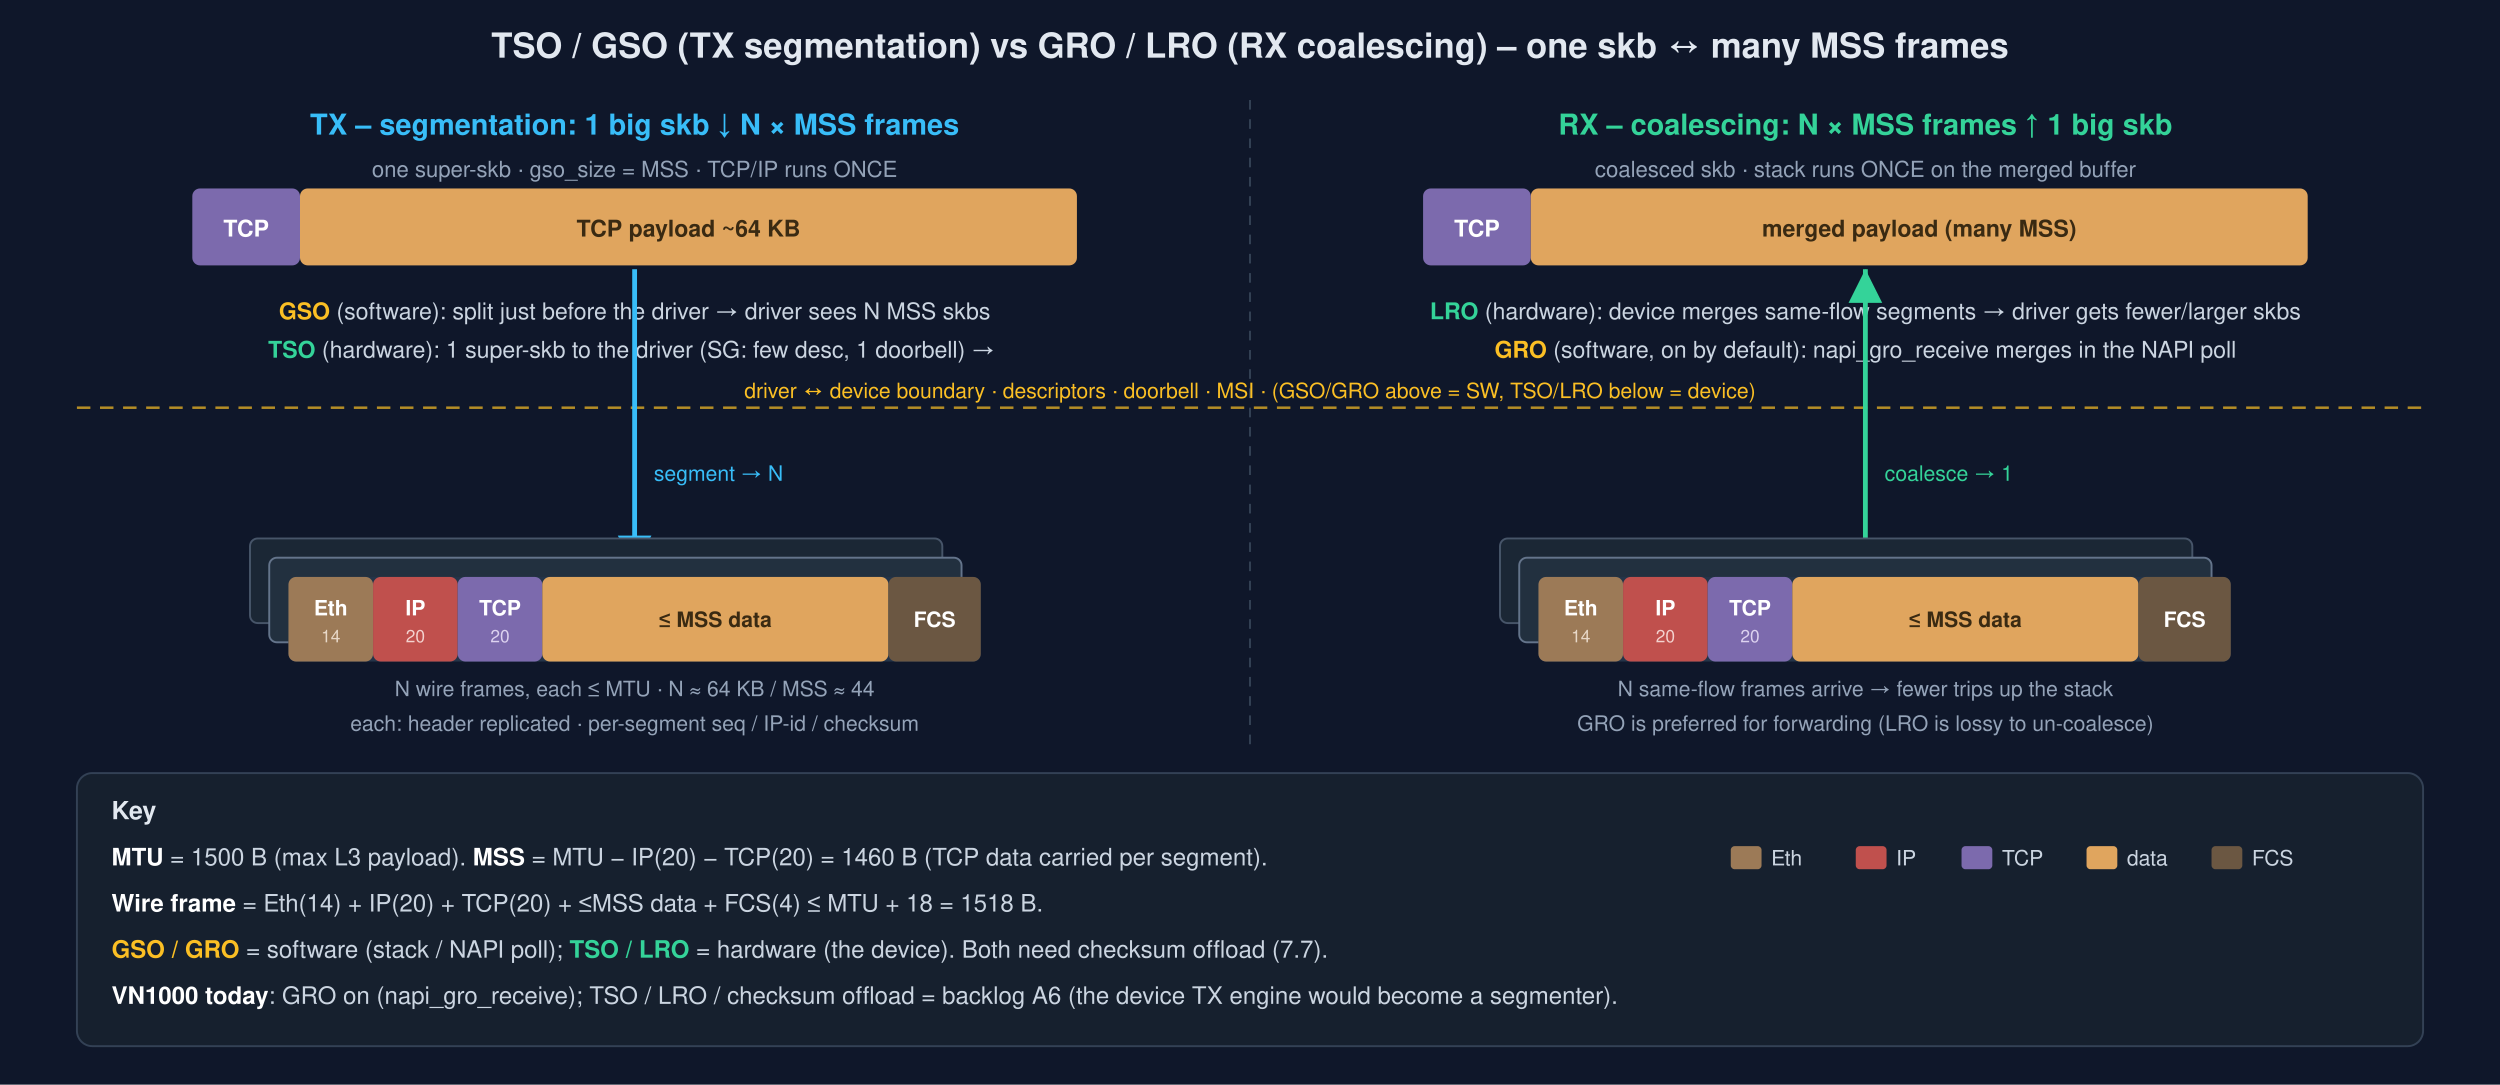
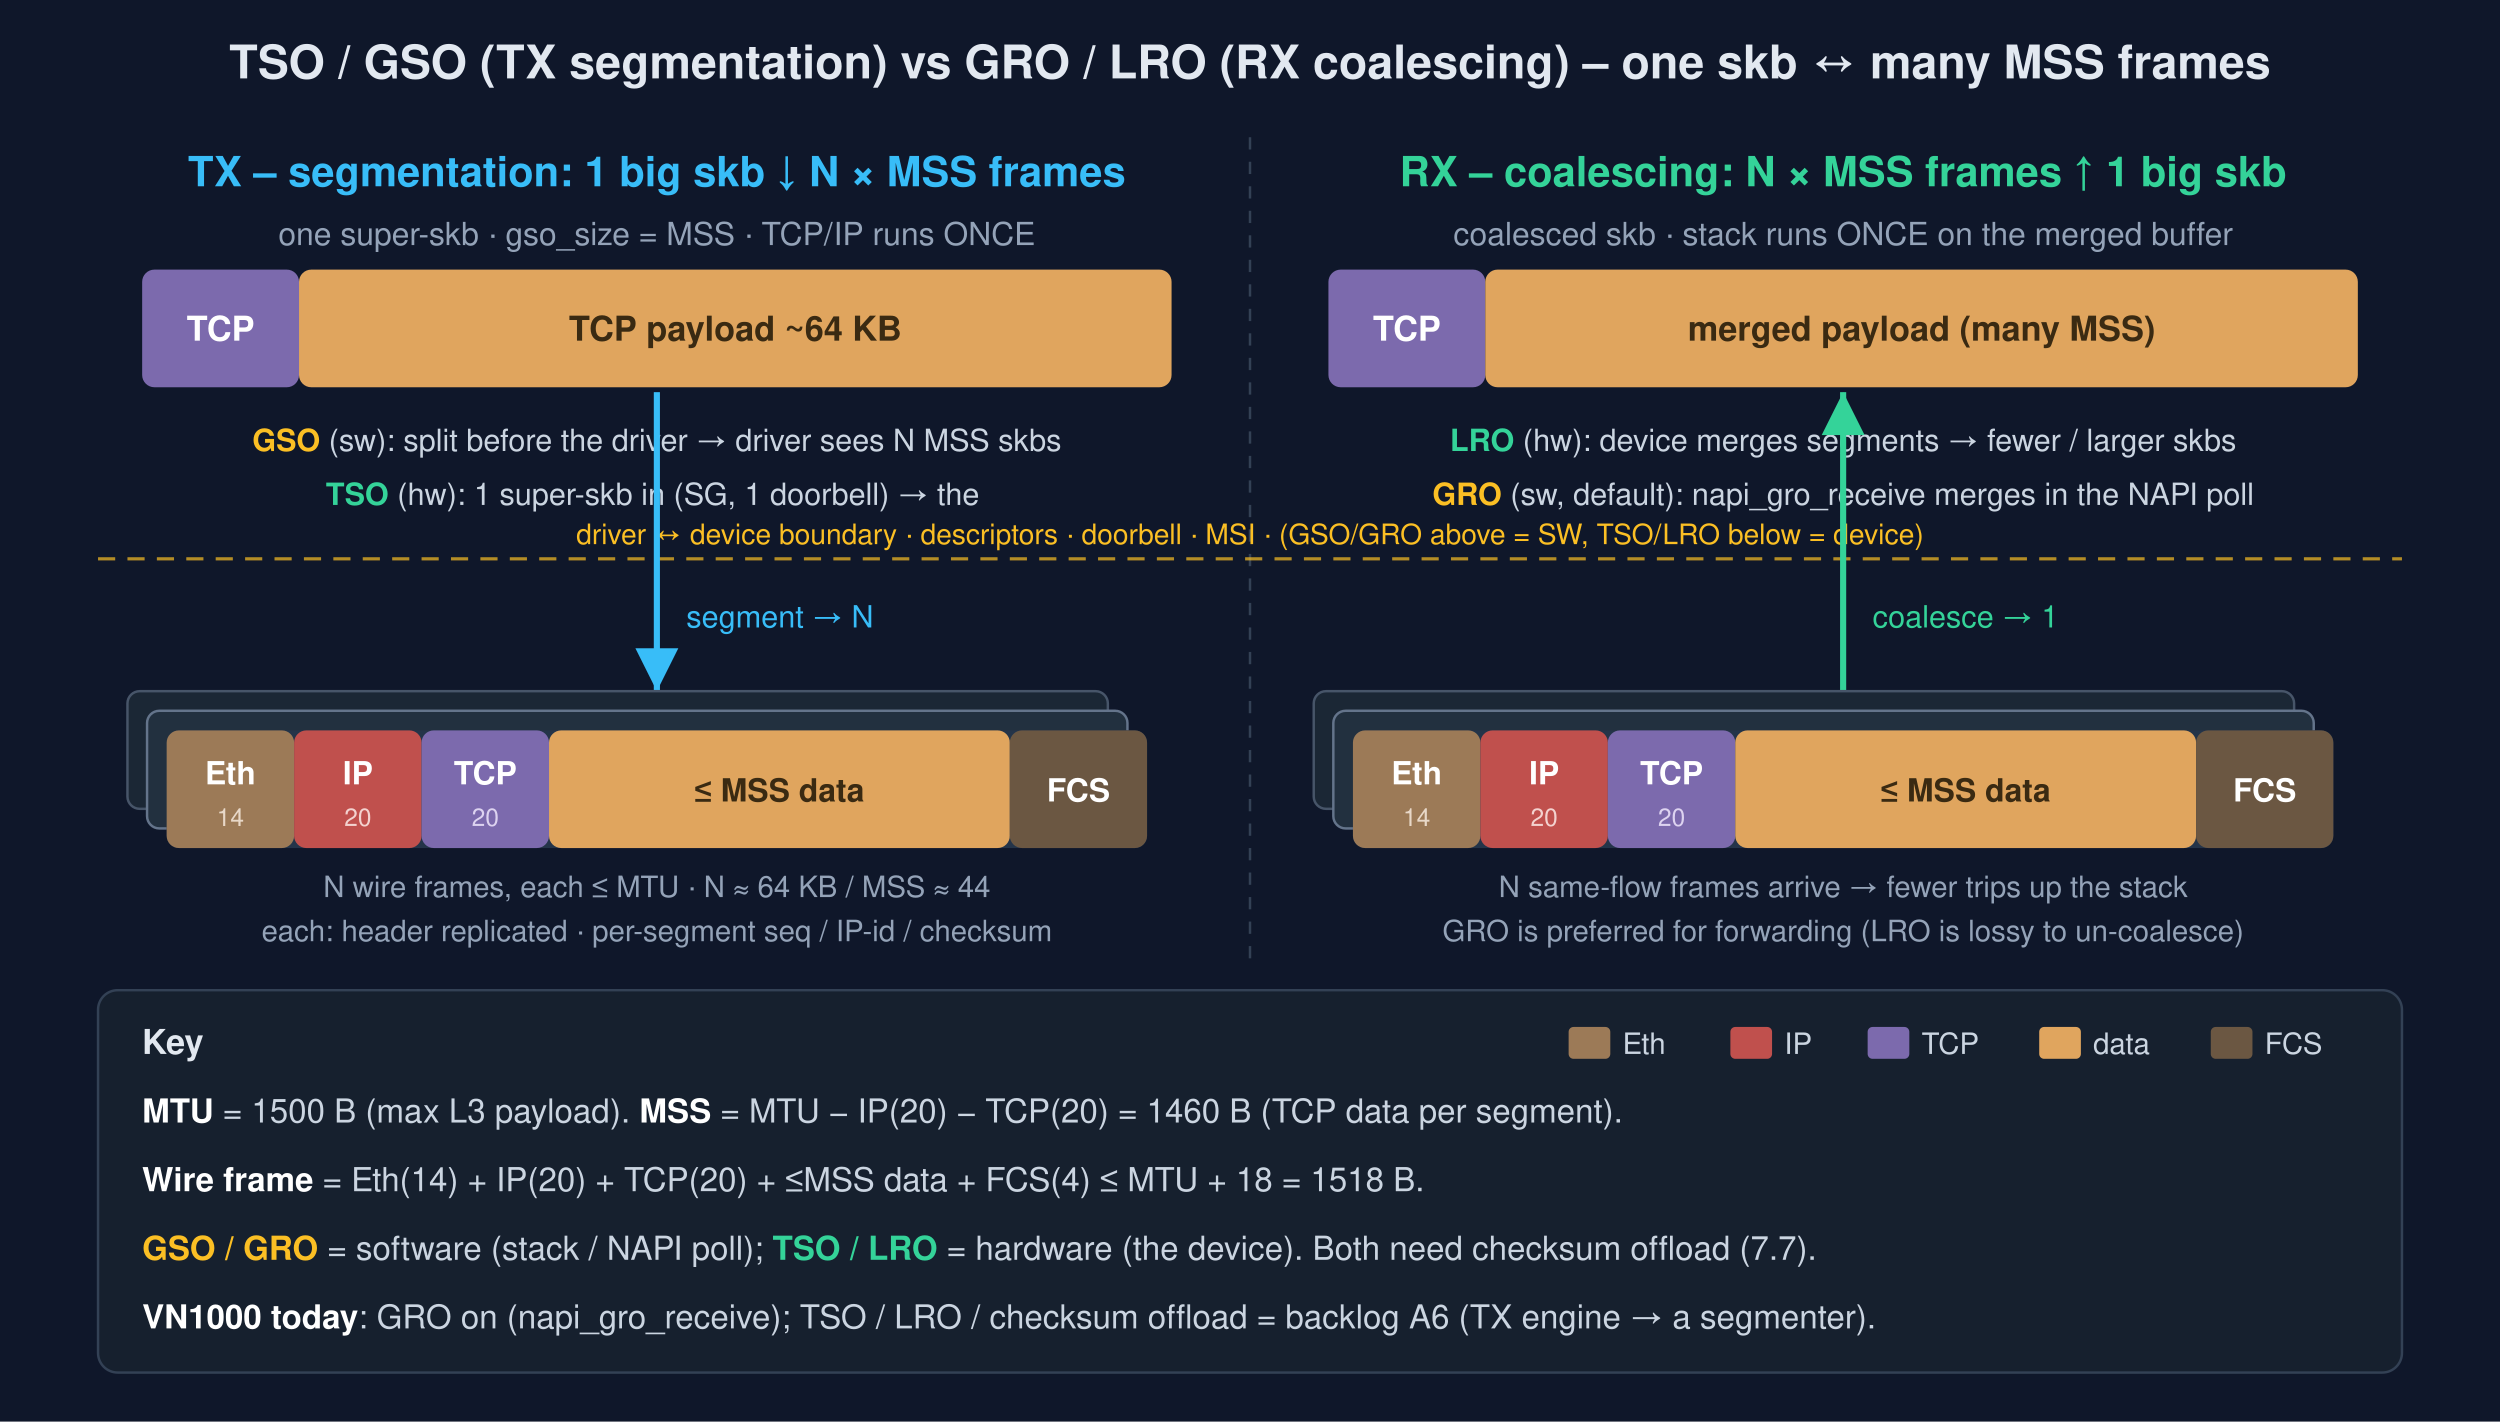
- <svg xmlns="http://www.w3.org/2000/svg" viewBox="0 0 1300 564" width="1300" height="564" font-family="Segoe UI, Helvetica, Arial, sans-serif" role="img" aria-label="On TX one large TCP super-skb is segmented into many MSS-sized wire frames (GSO does it in software before the driver, TSO does it in the device); on RX many MSS frames are coalesced back into one large skb (GRO in the NAPI poll, LRO in the device).">
+ <svg xmlns="http://www.w3.org/2000/svg" viewBox="0 0 1020 580" width="1020" height="580" font-family="Segoe UI, Helvetica, Arial, sans-serif" role="img" aria-label="On TX one large TCP super-skb is segmented into many MSS-sized wire frames (GSO in software before the driver, TSO in the device); on RX many MSS frames are coalesced back into one large skb (GRO in the NAPI poll, LRO in the device).">
  <defs>
    <marker id="db" markerWidth="9" markerHeight="9" refX="7" refY="3.5" orient="auto">
      <path d="M0,0 L7,3.5 L0,7 z" fill="#38bdf8" />
    </marker>
    <marker id="dg" markerWidth="9" markerHeight="9" refX="7" refY="3.5" orient="auto">
      <path d="M0,0 L7,3.5 L0,7 z" fill="#34d399" />
    </marker>
  </defs>
-   <rect x="0" y="0" width="1300" height="564" fill="#0f172a" />
-   <text x="650" y="30" text-anchor="middle" fill="#e2e8f0" font-size="18" font-weight="700">TSO / GSO (TX segmentation) vs GRO / LRO (RX coalescing) – one skb ↔ many MSS frames</text>
-   <line x1="650" y1="52" x2="650" y2="392" stroke="#334155" stroke-dasharray="5 5" />
-   <text x="330" y="70" text-anchor="middle" fill="#38bdf8" font-size="15" font-weight="700">TX – segmentation: 1 big skb ↓ N × MSS frames</text>
-   <text x="330" y="92" text-anchor="middle" fill="#94a3b8" font-size="11.5">one super-skb · gso_size = MSS · TCP/IP runs ONCE</text>
-   <g text-anchor="middle" font-size="12" font-weight="700">
-     <rect x="100" y="98" width="56" height="40" rx="4" fill="#7c6aad" />
-     <text x="128" y="123" fill="#fff">TCP</text>
-     <rect x="156" y="98" width="404" height="40" rx="4" fill="#e0a55e" />
-     <text x="358" y="123" fill="#3a2a12">TCP payload ~64 KB</text>
+   <rect x="0" y="0" width="1020" height="580" fill="#0f172a" />
+   <text x="510" y="32" text-anchor="middle" fill="#e2e8f0" font-size="19" font-weight="700">TSO / GSO (TX segmentation) vs GRO / LRO (RX coalescing) – one skb ↔ many MSS frames</text>
+   <line x1="510" y1="56" x2="510" y2="396" stroke="#334155" stroke-dasharray="5 5" />
+   <text x="268" y="76" text-anchor="middle" fill="#38bdf8" font-size="17" font-weight="700">TX – segmentation: 1 big skb ↓ N × MSS frames</text>
+   <text x="268" y="100" text-anchor="middle" fill="#94a3b8" font-size="13">one super-skb · gso_size = MSS · TCP/IP runs ONCE</text>
+   <g text-anchor="middle" font-size="14" font-weight="700">
+     <rect x="58" y="110" width="64" height="48" rx="5" fill="#7c6aad" />
+     <text x="90" y="139" fill="#fff">TCP</text>
+     <rect x="122" y="110" width="356" height="48" rx="5" fill="#e0a55e" />
+     <text x="300" y="139" fill="#3a2a12">TCP payload ~64 KB</text>
  </g>
-   <text x="330" y="166" text-anchor="middle" fill="#cbd5e1" font-size="12">
-     <tspan font-weight="700" fill="#fbbf24">GSO</tspan> (software): split just before the driver → driver sees N MSS skbs</text>
-   <text x="330" y="186" text-anchor="middle" fill="#cbd5e1" font-size="12">
-     <tspan font-weight="700" fill="#34d399">TSO</tspan> (hardware): 1 super-skb to the driver (SG: few desc, 1 doorbell) → <b>device splits</b>
+   <text x="268" y="184" text-anchor="middle" fill="#cbd5e1" font-size="12.5">
+     <tspan font-weight="700" fill="#fbbf24">GSO</tspan> (sw): split before the driver → driver sees N MSS skbs</text>
+   <text x="268" y="206" text-anchor="middle" fill="#cbd5e1" font-size="12.5">
+     <tspan font-weight="700" fill="#34d399">TSO</tspan> (hw): 1 super-skb in (SG, 1 doorbell) → the <b>device splits</b>
  </text>
-   <line x1="40" y1="212" x2="1260" y2="212" stroke="#fbbf24" stroke-width="1.3" stroke-opacity="0.7" stroke-dasharray="7 5" />
-   <text x="650" y="207" text-anchor="middle" fill="#fbbf24" font-size="11">driver ↔ device boundary · descriptors · doorbell · MSI · (GSO/GRO above = SW, TSO/LRO below = device)</text>
-   <line x1="330" y1="140" x2="330" y2="296" stroke="#38bdf8" stroke-width="2.5" marker-end="url(#db)" />
-   <text x="340" y="250" fill="#38bdf8" font-size="11">segment → N</text>
-   <rect x="130" y="280" width="360" height="44" rx="4" fill="#1b2735" stroke="#475569" />
-   <rect x="140" y="290" width="360" height="44" rx="4" fill="#22303f" stroke="#64748b" />
-   <rect x="150" y="300" width="360" height="44" rx="4" fill="#243449" />
-   <g text-anchor="middle" font-size="11" font-weight="700">
-     <rect x="150" y="300" width="44" height="44" rx="4" fill="#9c7a57" />
-     <text x="172" y="320" fill="#fff">Eth</text>
-     <text x="172" y="334" fill="#e8d8c8" font-size="9" font-weight="400">14</text>
-     <rect x="194" y="300" width="44" height="44" rx="4" fill="#c0504d" />
-     <text x="216" y="320" fill="#fff">IP</text>
-     <text x="216" y="334" fill="#f3d2cf" font-size="9" font-weight="400">20</text>
-     <rect x="238" y="300" width="44" height="44" rx="4" fill="#7c6aad" />
-     <text x="260" y="320" fill="#fff">TCP</text>
-     <text x="260" y="334" fill="#ddd3f0" font-size="9" font-weight="400">20</text>
-     <rect x="282" y="300" width="180" height="44" rx="4" fill="#e0a55e" />
-     <text x="372" y="326" fill="#3a2a12">≤ MSS data</text>
-     <rect x="462" y="300" width="48" height="44" rx="4" fill="#6b5742" />
-     <text x="486" y="326" fill="#fff">FCS</text>
+   <line x1="40" y1="228" x2="980" y2="228" stroke="#fbbf24" stroke-width="1.3" stroke-opacity="0.7" stroke-dasharray="7 5" />
+   <text x="510" y="222" text-anchor="middle" fill="#fbbf24" font-size="11.5">driver ↔ device boundary · descriptors · doorbell · MSI · (GSO/GRO above = SW, TSO/LRO below = device)</text>
+   <line x1="268" y1="160" x2="268" y2="282" stroke="#38bdf8" stroke-width="2.5" marker-end="url(#db)" />
+   <text x="280" y="256" fill="#38bdf8" font-size="12.5">segment → N</text>
+   <rect x="52" y="282" width="400" height="48" rx="5" fill="#1b2735" stroke="#475569" />
+   <rect x="60" y="290" width="400" height="48" rx="5" fill="#22303f" stroke="#64748b" />
+   <rect x="68" y="298" width="400" height="48" rx="5" fill="#243449" />
+   <g text-anchor="middle" font-weight="700">
+     <rect x="68" y="298" width="52" height="48" rx="5" fill="#9c7a57" />
+     <text x="94" y="320" fill="#fff" font-size="13">Eth</text>
+     <text x="94" y="337" fill="#e8d8c8" font-size="10" font-weight="400">14</text>
+     <rect x="120" y="298" width="52" height="48" rx="5" fill="#c0504d" />
+     <text x="146" y="320" fill="#fff" font-size="13">IP</text>
+     <text x="146" y="337" fill="#f3d2cf" font-size="10" font-weight="400">20</text>
+     <rect x="172" y="298" width="52" height="48" rx="5" fill="#7c6aad" />
+     <text x="198" y="320" fill="#fff" font-size="13">TCP</text>
+     <text x="198" y="337" fill="#ddd3f0" font-size="10" font-weight="400">20</text>
+     <rect x="224" y="298" width="188" height="48" rx="5" fill="#e0a55e" />
+     <text x="318" y="327" fill="#3a2a12" font-size="13">≤ MSS data</text>
+     <rect x="412" y="298" width="56" height="48" rx="5" fill="#6b5742" />
+     <text x="440" y="327" fill="#fff" font-size="13">FCS</text>
  </g>
-   <text x="330" y="362" text-anchor="middle" fill="#94a3b8" font-size="11">N wire frames, each ≤ MTU · N ≈ 64 KB / MSS ≈ 44</text>
-   <text x="330" y="380" text-anchor="middle" fill="#94a3b8" font-size="11">each: header replicated · per-segment seq / IP-id / checksum</text>
-   <text x="970" y="70" text-anchor="middle" fill="#34d399" font-size="15" font-weight="700">RX – coalescing: N × MSS frames ↑ 1 big skb</text>
-   <text x="970" y="92" text-anchor="middle" fill="#94a3b8" font-size="11.5">coalesced skb · stack runs ONCE on the merged buffer</text>
-   <g text-anchor="middle" font-size="12" font-weight="700">
-     <rect x="740" y="98" width="56" height="40" rx="4" fill="#7c6aad" />
-     <text x="768" y="123" fill="#fff">TCP</text>
-     <rect x="796" y="98" width="404" height="40" rx="4" fill="#e0a55e" />
-     <text x="998" y="123" fill="#3a2a12">merged payload (many MSS)</text>
+   <text x="268" y="366" text-anchor="middle" fill="#94a3b8" font-size="12">N wire frames, each ≤ MTU · N ≈ 64 KB / MSS ≈ 44</text>
+   <text x="268" y="384" text-anchor="middle" fill="#94a3b8" font-size="12">each: header replicated · per-segment seq / IP-id / checksum</text>
+   <text x="752" y="76" text-anchor="middle" fill="#34d399" font-size="17" font-weight="700">RX – coalescing: N × MSS frames ↑ 1 big skb</text>
+   <text x="752" y="100" text-anchor="middle" fill="#94a3b8" font-size="13">coalesced skb · stack runs ONCE on the merged buffer</text>
+   <g text-anchor="middle" font-size="14" font-weight="700">
+     <rect x="542" y="110" width="64" height="48" rx="5" fill="#7c6aad" />
+     <text x="574" y="139" fill="#fff">TCP</text>
+     <rect x="606" y="110" width="356" height="48" rx="5" fill="#e0a55e" />
+     <text x="784" y="139" fill="#3a2a12">merged payload (many MSS)</text>
  </g>
-   <text x="970" y="166" text-anchor="middle" fill="#cbd5e1" font-size="12">
-     <tspan font-weight="700" fill="#34d399">LRO</tspan> (hardware): device merges same-flow segments → driver gets fewer/larger skbs</text>
-   <text x="970" y="186" text-anchor="middle" fill="#cbd5e1" font-size="12">
-     <tspan font-weight="700" fill="#fbbf24">GRO</tspan> (software, on by default): napi_gro_receive merges in the NAPI poll</text>
-   <line x1="970" y1="296" x2="970" y2="140" stroke="#34d399" stroke-width="2.5" marker-end="url(#dg)" />
-   <text x="980" y="250" fill="#34d399" font-size="11">coalesce → 1</text>
-   <rect x="780" y="280" width="360" height="44" rx="4" fill="#1b2735" stroke="#475569" />
-   <rect x="790" y="290" width="360" height="44" rx="4" fill="#22303f" stroke="#64748b" />
-   <rect x="800" y="300" width="360" height="44" rx="4" fill="#243449" />
-   <g text-anchor="middle" font-size="11" font-weight="700">
-     <rect x="800" y="300" width="44" height="44" rx="4" fill="#9c7a57" />
-     <text x="822" y="320" fill="#fff">Eth</text>
-     <text x="822" y="334" fill="#e8d8c8" font-size="9" font-weight="400">14</text>
-     <rect x="844" y="300" width="44" height="44" rx="4" fill="#c0504d" />
-     <text x="866" y="320" fill="#fff">IP</text>
-     <text x="866" y="334" fill="#f3d2cf" font-size="9" font-weight="400">20</text>
-     <rect x="888" y="300" width="44" height="44" rx="4" fill="#7c6aad" />
-     <text x="910" y="320" fill="#fff">TCP</text>
-     <text x="910" y="334" fill="#ddd3f0" font-size="9" font-weight="400">20</text>
-     <rect x="932" y="300" width="180" height="44" rx="4" fill="#e0a55e" />
-     <text x="1022" y="326" fill="#3a2a12">≤ MSS data</text>
-     <rect x="1112" y="300" width="48" height="44" rx="4" fill="#6b5742" />
-     <text x="1136" y="326" fill="#fff">FCS</text>
+   <text x="752" y="184" text-anchor="middle" fill="#cbd5e1" font-size="12.5">
+     <tspan font-weight="700" fill="#34d399">LRO</tspan> (hw): device merges segments → fewer / larger skbs</text>
+   <text x="752" y="206" text-anchor="middle" fill="#cbd5e1" font-size="12.5">
+     <tspan font-weight="700" fill="#fbbf24">GRO</tspan> (sw, default): napi_gro_receive merges in the NAPI poll</text>
+   <line x1="752" y1="282" x2="752" y2="160" stroke="#34d399" stroke-width="2.5" marker-end="url(#dg)" />
+   <text x="764" y="256" fill="#34d399" font-size="12.5">coalesce → 1</text>
+   <rect x="536" y="282" width="400" height="48" rx="5" fill="#1b2735" stroke="#475569" />
+   <rect x="544" y="290" width="400" height="48" rx="5" fill="#22303f" stroke="#64748b" />
+   <rect x="552" y="298" width="400" height="48" rx="5" fill="#243449" />
+   <g text-anchor="middle" font-weight="700">
+     <rect x="552" y="298" width="52" height="48" rx="5" fill="#9c7a57" />
+     <text x="578" y="320" fill="#fff" font-size="13">Eth</text>
+     <text x="578" y="337" fill="#e8d8c8" font-size="10" font-weight="400">14</text>
+     <rect x="604" y="298" width="52" height="48" rx="5" fill="#c0504d" />
+     <text x="630" y="320" fill="#fff" font-size="13">IP</text>
+     <text x="630" y="337" fill="#f3d2cf" font-size="10" font-weight="400">20</text>
+     <rect x="656" y="298" width="52" height="48" rx="5" fill="#7c6aad" />
+     <text x="682" y="320" fill="#fff" font-size="13">TCP</text>
+     <text x="682" y="337" fill="#ddd3f0" font-size="10" font-weight="400">20</text>
+     <rect x="708" y="298" width="188" height="48" rx="5" fill="#e0a55e" />
+     <text x="802" y="327" fill="#3a2a12" font-size="13">≤ MSS data</text>
+     <rect x="896" y="298" width="56" height="48" rx="5" fill="#6b5742" />
+     <text x="924" y="327" fill="#fff" font-size="13">FCS</text>
  </g>
-   <text x="970" y="362" text-anchor="middle" fill="#94a3b8" font-size="11">N same-flow frames arrive → fewer trips up the stack</text>
-   <text x="970" y="380" text-anchor="middle" fill="#94a3b8" font-size="11">GRO is preferred for forwarding (LRO is lossy to un-coalesce)</text>
-   <rect x="40" y="402" width="1220" height="142" rx="8" fill="#16202e" stroke="#334155" />
-   <text x="58" y="426" fill="#e2e8f0" font-size="13" font-weight="700">Key</text>
-   <g font-size="12.5" fill="#cbd5e1">
-     <text x="58" y="450">
-       <tspan fill="#fff" font-weight="700">MTU</tspan> = 1500 B (max L3 payload).   <tspan fill="#fff" font-weight="700">MSS</tspan> = MTU − IP(20) − TCP(20) = 1460 B  (TCP data carried per segment).</text>
-     <text x="58" y="474">
+   <text x="752" y="366" text-anchor="middle" fill="#94a3b8" font-size="12">N same-flow frames arrive → fewer trips up the stack</text>
+   <text x="752" y="384" text-anchor="middle" fill="#94a3b8" font-size="12">GRO is preferred for forwarding (LRO is lossy to un-coalesce)</text>
+   <rect x="40" y="404" width="940" height="156" rx="8" fill="#16202e" stroke="#334155" />
+   <text x="58" y="430" fill="#e2e8f0" font-size="14" font-weight="700">Key</text>
+   <g font-size="12" fill="#cbd5e1" text-anchor="start">
+     <rect x="640" y="419" width="17" height="13" rx="2" fill="#9c7a57" />
+     <text x="662" y="430">Eth</text>
+     <rect x="706" y="419" width="17" height="13" rx="2" fill="#c0504d" />
+     <text x="728" y="430">IP</text>
+     <rect x="762" y="419" width="17" height="13" rx="2" fill="#7c6aad" />
+     <text x="784" y="430">TCP</text>
+     <rect x="832" y="419" width="17" height="13" rx="2" fill="#e0a55e" />
+     <text x="854" y="430">data</text>
+     <rect x="902" y="419" width="17" height="13" rx="2" fill="#6b5742" />
+     <text x="924" y="430">FCS</text>
+   </g>
+   <g font-size="13.5" fill="#cbd5e1">
+     <text x="58" y="458">
+       <tspan fill="#fff" font-weight="700">MTU</tspan> = 1500 B (max L3 payload).   <tspan fill="#fff" font-weight="700">MSS</tspan> = MTU − IP(20) − TCP(20) = 1460 B (TCP data per segment).</text>
+     <text x="58" y="486">
      <tspan fill="#fff" font-weight="700">Wire frame</tspan> = Eth(14) + IP(20) + TCP(20) + ≤MSS data + FCS(4)   ≤   MTU + 18 = 1518 B.</text>
-     <text x="58" y="498">
+     <text x="58" y="514">
      <tspan fill="#fbbf24" font-weight="700">GSO / GRO</tspan> = software (stack / NAPI poll);   <tspan fill="#34d399" font-weight="700">TSO / LRO</tspan> = hardware (the device).  Both need checksum offload (7.7).</text>
-     <text x="58" y="522">
-       <tspan fill="#fff" font-weight="700">VN1000 today</tspan>: GRO on (napi_gro_receive); TSO / LRO / checksum offload = backlog A6 (the device TX engine would become a segmenter).</text>
-   </g>
-   <g font-size="11" fill="#cbd5e1" text-anchor="start">
-     <rect x="900" y="440" width="16" height="12" rx="2" fill="#9c7a57" />
-     <text x="921" y="450">Eth</text>
-     <rect x="965" y="440" width="16" height="12" rx="2" fill="#c0504d" />
-     <text x="986" y="450">IP</text>
-     <rect x="1020" y="440" width="16" height="12" rx="2" fill="#7c6aad" />
-     <text x="1041" y="450">TCP</text>
-     <rect x="1085" y="440" width="16" height="12" rx="2" fill="#e0a55e" />
-     <text x="1106" y="450">data</text>
-     <rect x="1150" y="440" width="16" height="12" rx="2" fill="#6b5742" />
-     <text x="1171" y="450">FCS</text>
+     <text x="58" y="542">
+       <tspan fill="#fff" font-weight="700">VN1000 today</tspan>: GRO on (napi_gro_receive); TSO / LRO / checksum offload = backlog A6 (TX engine → a segmenter).</text>
  </g>
</svg>
